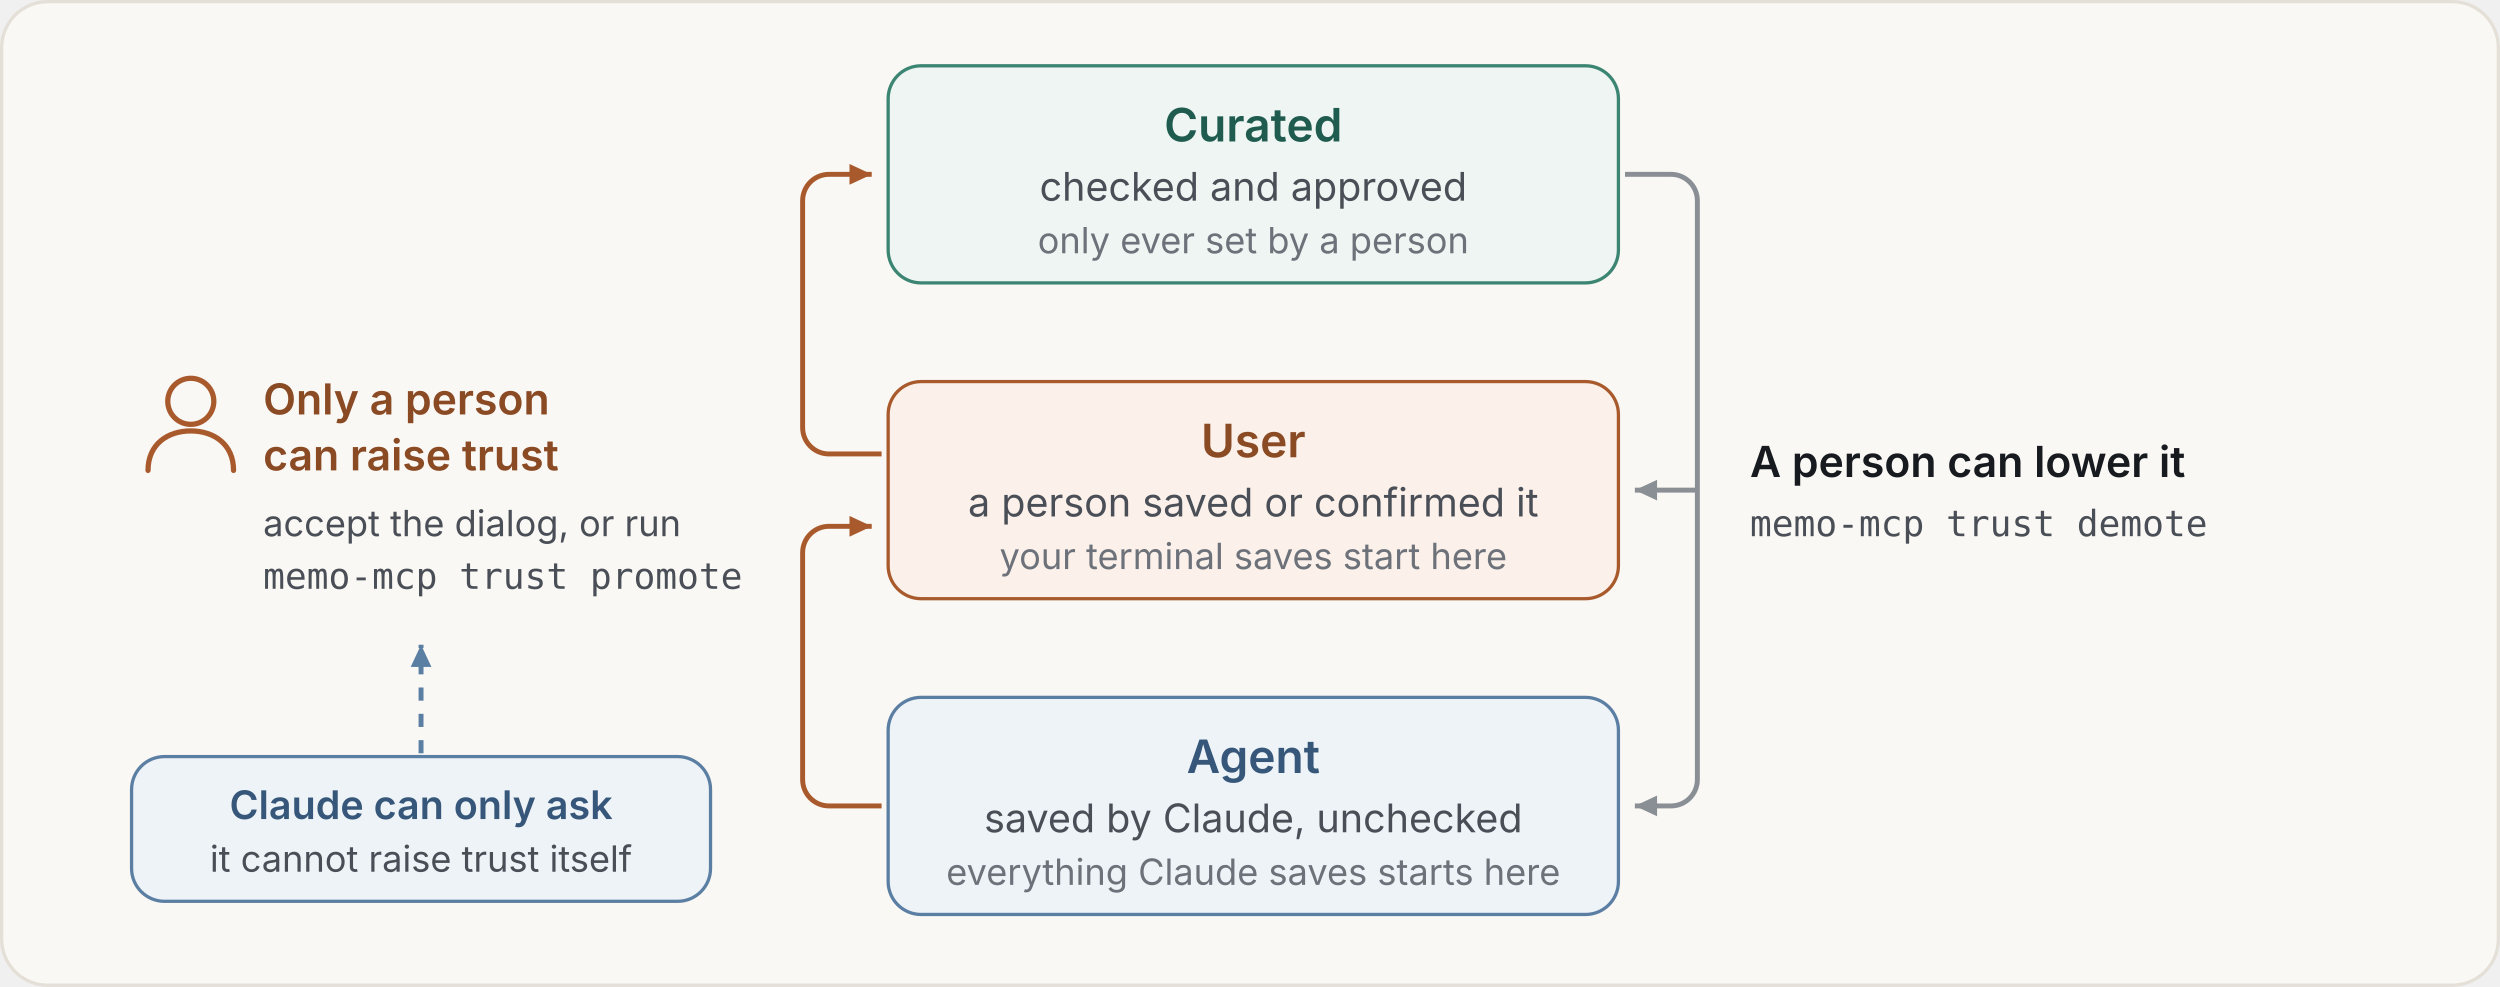
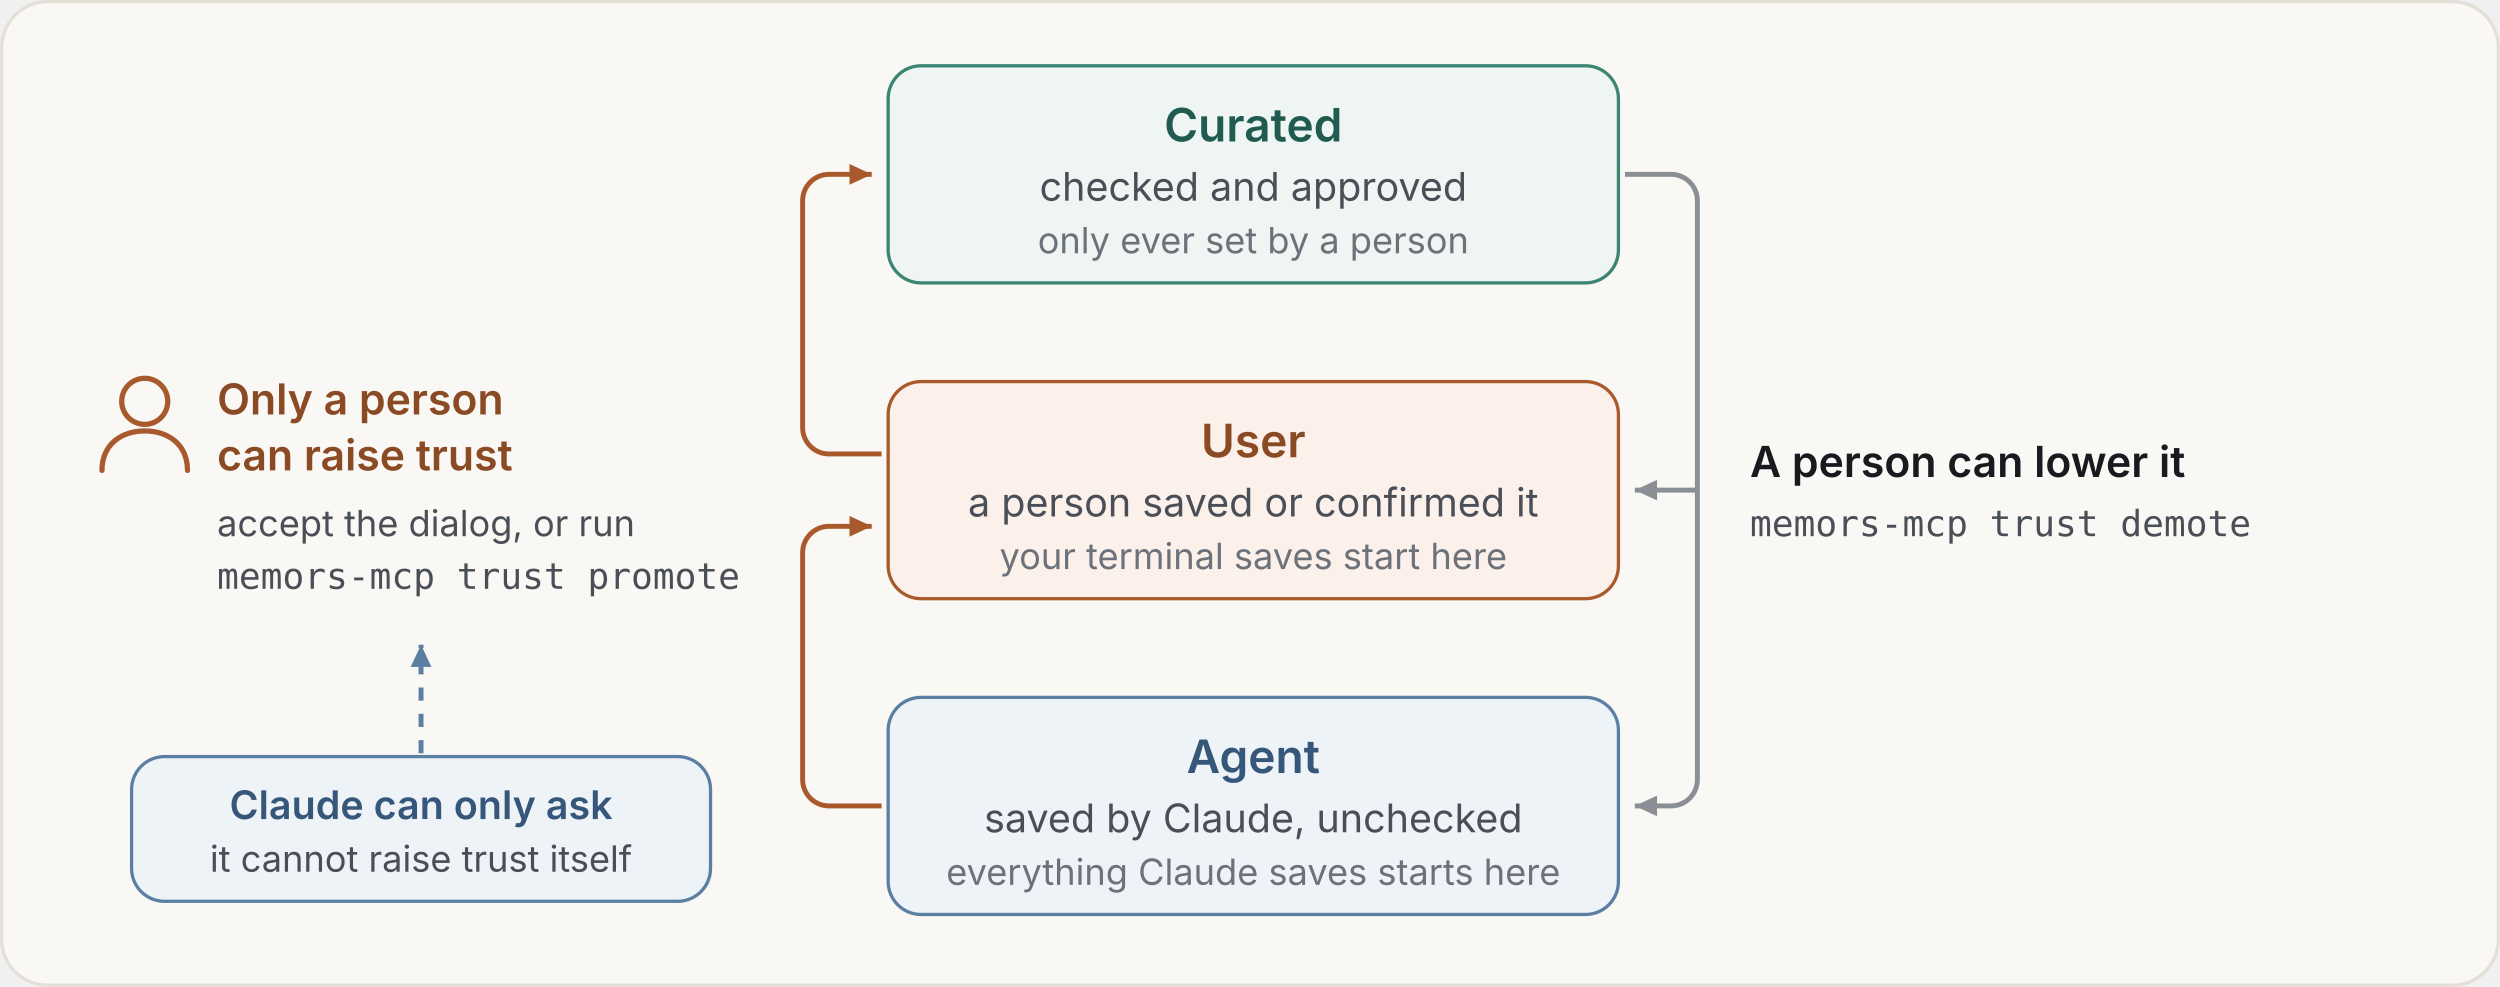
<svg xmlns="http://www.w3.org/2000/svg" width="760" height="300" viewBox="0 0 760 300" role="img" aria-labelledby="t d">
  <style>
text{font-family:Inter,-apple-system,BlinkMacSystemFont,"Segoe UI",Roboto,Helvetica,Arial,sans-serif;font-size:13px;fill:#171a1f}
.mono{font-family:"JetBrains Mono",ui-monospace,SFMono-Regular,Menlo,Consolas,monospace}
.h{font-weight:600}.lg{font-size:14px}.s{font-size:12px}.xs{font-size:11px}.cap{font-size:10.5px;font-weight:600;letter-spacing:.08em}
.t2{fill:#4a4f57}.t3{fill:#6d727a}.tg{fill:#1f5c4f}.tc{fill:#8a4a24}.tb{fill:#36577a}.tw{fill:#fff}
.bg{fill:#faf8f4;stroke:#e4e0d8}.bgk{fill:#faf8f4}.box{fill:#fff;stroke:#d3cec4}.gray{fill:#f3f0ea;stroke:#d3cec4}.sep{fill:none;stroke:#e4e0d8}
.green{fill:#eef5f2;stroke:#3b8572}.clay{fill:#fbf1ea;stroke:#a85a2c}.blue{fill:#eef3f8;stroke:#5b7ea3}
.fg{fill:#3b8572}.fc{fill:#b8693a}.fb{fill:#5b7ea3}.fn{fill:#c4c8cc}
.zone{fill:none;stroke:#7fb3a3;stroke-width:1.5;stroke-dasharray:6 5}.zonec{fill:none;stroke:#d0a080;stroke-width:1.5;stroke-dasharray:6 5}
.ln{fill:none;stroke:#8a8f96;stroke-width:1.5}.lgn{fill:none;stroke:#3b8572;stroke-width:1.5}.lcl{fill:none;stroke:#a85a2c;stroke-width:1.5}.lbl{fill:none;stroke:#5b7ea3;stroke-width:1.5}
.dash{stroke-dasharray:4 4}
.an{fill:#8a8f96}.ag{fill:#3b8572}.ac{fill:#a85a2c}.ab{fill:#5b7ea3}
.ig,.ic,.ib,.in{fill:none;stroke-width:1.6;stroke-linecap:round;stroke-linejoin:round}
.ig{stroke:#1f5c4f}.ic{stroke:#a85a2c}.ib{stroke:#36577a}.in{stroke:#4a4f57}
@media (prefers-color-scheme:dark){
text{fill:#eceeec}
.t2{fill:#b4bab7}.t3{fill:#8a918e}.tg{fill:#8fd1bd}.tc{fill:#e8a77f}.tb{fill:#a9c7e8}.tw{fill:#0f1214}
.bg{fill:#161a1d;stroke:#2a3033}.bgk{fill:#161a1d}.box{fill:#1b2023;stroke:#3a4245}.gray{fill:#20262a;stroke:#3a4245}.sep{stroke:#2a3033}
.green{fill:#142420;stroke:#4f9e88}.clay{fill:#2a1c14;stroke:#c97c4f}.blue{fill:#16202b;stroke:#6f93bb}
.fg{fill:#5fb39c}.fc{fill:#d9895a}.fb{fill:#7fa3c9}.fn{fill:#4a5155}
.zone{stroke:#3d7a6a}.zonec{stroke:#8a5a3a}
.ln{stroke:#7d858a}.lgn{stroke:#5fb39c}.lcl{stroke:#d9895a}.lbl{stroke:#7fa3c9}
.an{fill:#7d858a}.ag{fill:#5fb39c}.ac{fill:#d9895a}.ab{fill:#7fa3c9}
.ig{stroke:#8fd1bd}.ic{stroke:#e8a77f}.ib{stroke:#a9c7e8}.in{stroke:#b4bab7}
}
</style>
  <defs>
    <marker id="an" viewBox="0 0 10 10" refX="8.5" refY="5" markerWidth="6" markerHeight="6" orient="auto-start-reverse">
      <path d="M1,1.5 L8.5,5 L1,8.5 z" class="an" />
    </marker>
    <marker id="ag" viewBox="0 0 10 10" refX="8.5" refY="5" markerWidth="6" markerHeight="6" orient="auto-start-reverse">
      <path d="M1,1.5 L8.5,5 L1,8.5 z" class="ag" />
    </marker>
    <marker id="ac" viewBox="0 0 10 10" refX="8.5" refY="5" markerWidth="6" markerHeight="6" orient="auto-start-reverse">
      <path d="M1,1.5 L8.5,5 L1,8.5 z" class="ac" />
    </marker>
    <marker id="ab" viewBox="0 0 10 10" refX="8.5" refY="5" markerWidth="6" markerHeight="6" orient="auto-start-reverse">
      <path d="M1,1.5 L8.5,5 L1,8.5 z" class="ab" />
    </marker>
  </defs>
  <rect class="bg" x="0.5" y="0.5" width="759" height="299" rx="14" />
  <rect class="green" x="270" y="20" width="222" height="66" rx="10" />
  <text class="h lg tg" x="381" y="43" text-anchor="middle">Curated</text>
  <text class="s t2" x="381" y="61" text-anchor="middle">checked and approved</text>
  <text class="xs t3" x="381" y="77" text-anchor="middle">only ever set by a person</text>
  <rect class="clay" x="270" y="116" width="222" height="66" rx="10" />
  <text class="h lg tc" x="381" y="139" text-anchor="middle">User</text>
  <text class="s t2" x="381" y="157" text-anchor="middle">a person saved or confirmed it</text>
  <text class="xs t3" x="381" y="173" text-anchor="middle">your terminal saves start here</text>
  <rect class="blue" x="270" y="212" width="222" height="66" rx="10" />
  <text class="h lg tb" x="381" y="235" text-anchor="middle">Agent</text>
  <text class="s t2" x="381" y="253" text-anchor="middle">saved by Claude, unchecked</text>
  <text class="xs t3" x="381" y="269" text-anchor="middle">everything Claude saves starts here</text>
  <path class="lcl" d="M268,245 H252 a8,8 0 0 1 -8,-8 V168 a8,8 0 0 1 8,-8 H265" marker-end="url(#ac)" />
  <path class="lcl" d="M268,138 H252 a8,8 0 0 1 -8,-8 V61 a8,8 0 0 1 8,-8 H265" marker-end="url(#ac)" />
-   <circle class="ic" cx="58" cy="122" r="7" />
-   <path class="ic" d="M45,143 c0,-8 6,-12 13,-12 s13,4 13,12" />
-   <text class="h tc" x="80" y="126">Only a person</text>
-   <text class="h tc" x="80" y="143">can raise trust</text>
-   <text class="xs t2" x="80" y="163">accept the dialog, or run</text>
-   <text class="xs mono t2" x="80" y="179">memo-mcp trust promote</text>
+   <circle class="ic" cx="44" cy="122" r="7" />
+   <path class="ic" d="M31,143 c0,-8 6,-12 13,-12 s13,4 13,12" />
+   <text class="h tc" x="66" y="126">Only a person</text>
+   <text class="h tc" x="66" y="143">can raise trust</text>
+   <text class="xs t2" x="66" y="163">accept the dialog, or run</text>
+   <text class="xs mono t2" x="66" y="179">memors-mcp trust promote</text>
  <rect class="blue" x="40" y="230" width="176" height="44" rx="10" />
  <text class="s h tb" x="128" y="249" text-anchor="middle">Claude can only ask</text>
  <text class="xs t2" x="128" y="265" text-anchor="middle">it cannot raise trust itself</text>
  <path class="lbl dash" d="M128,229 V196" marker-end="url(#ab)" />
  <path class="ln" d="M494,53 H508 a8,8 0 0 1 8,8 V237 a8,8 0 0 1 -8,8 H497" marker-end="url(#an)" />
  <path class="ln" d="M516,149 H497" marker-end="url(#an)" />
  <text class="h" x="532" y="145">A person can lower it</text>
-   <text class="xs mono t2" x="532" y="163">memo-mcp trust demote</text>
+   <text class="xs mono t2" x="532" y="163">memors-mcp trust demote</text>
</svg>
